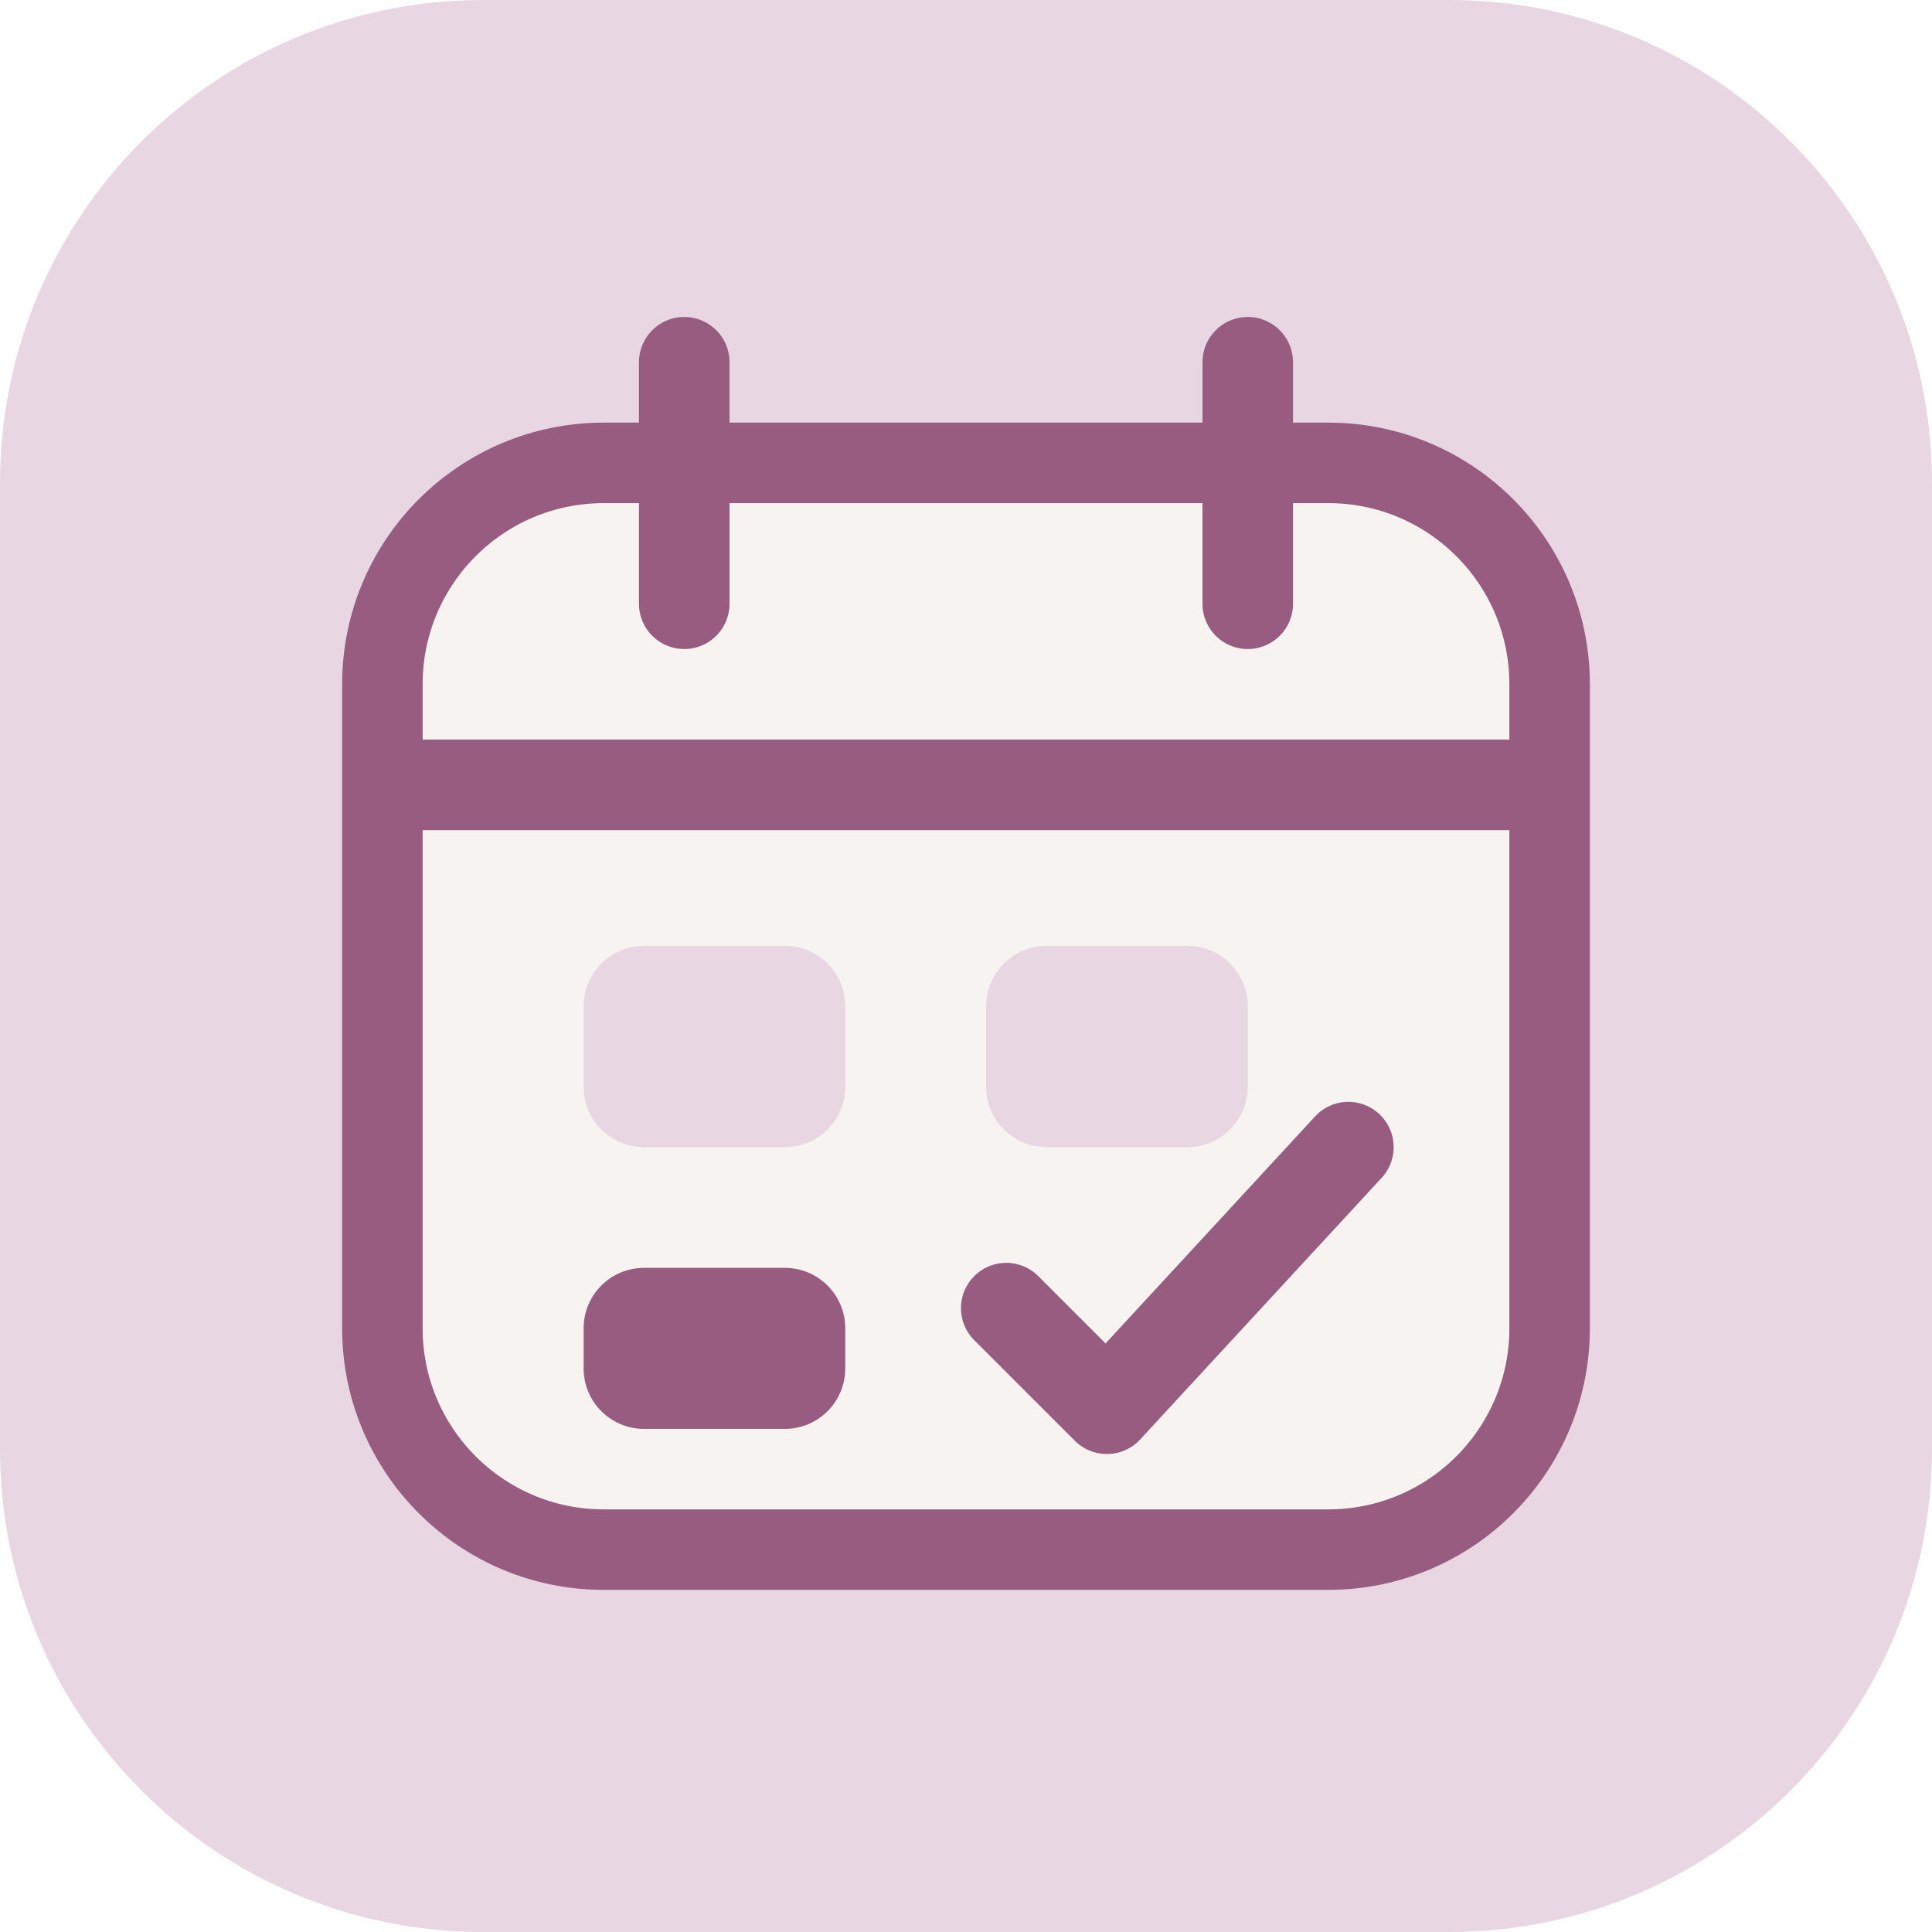
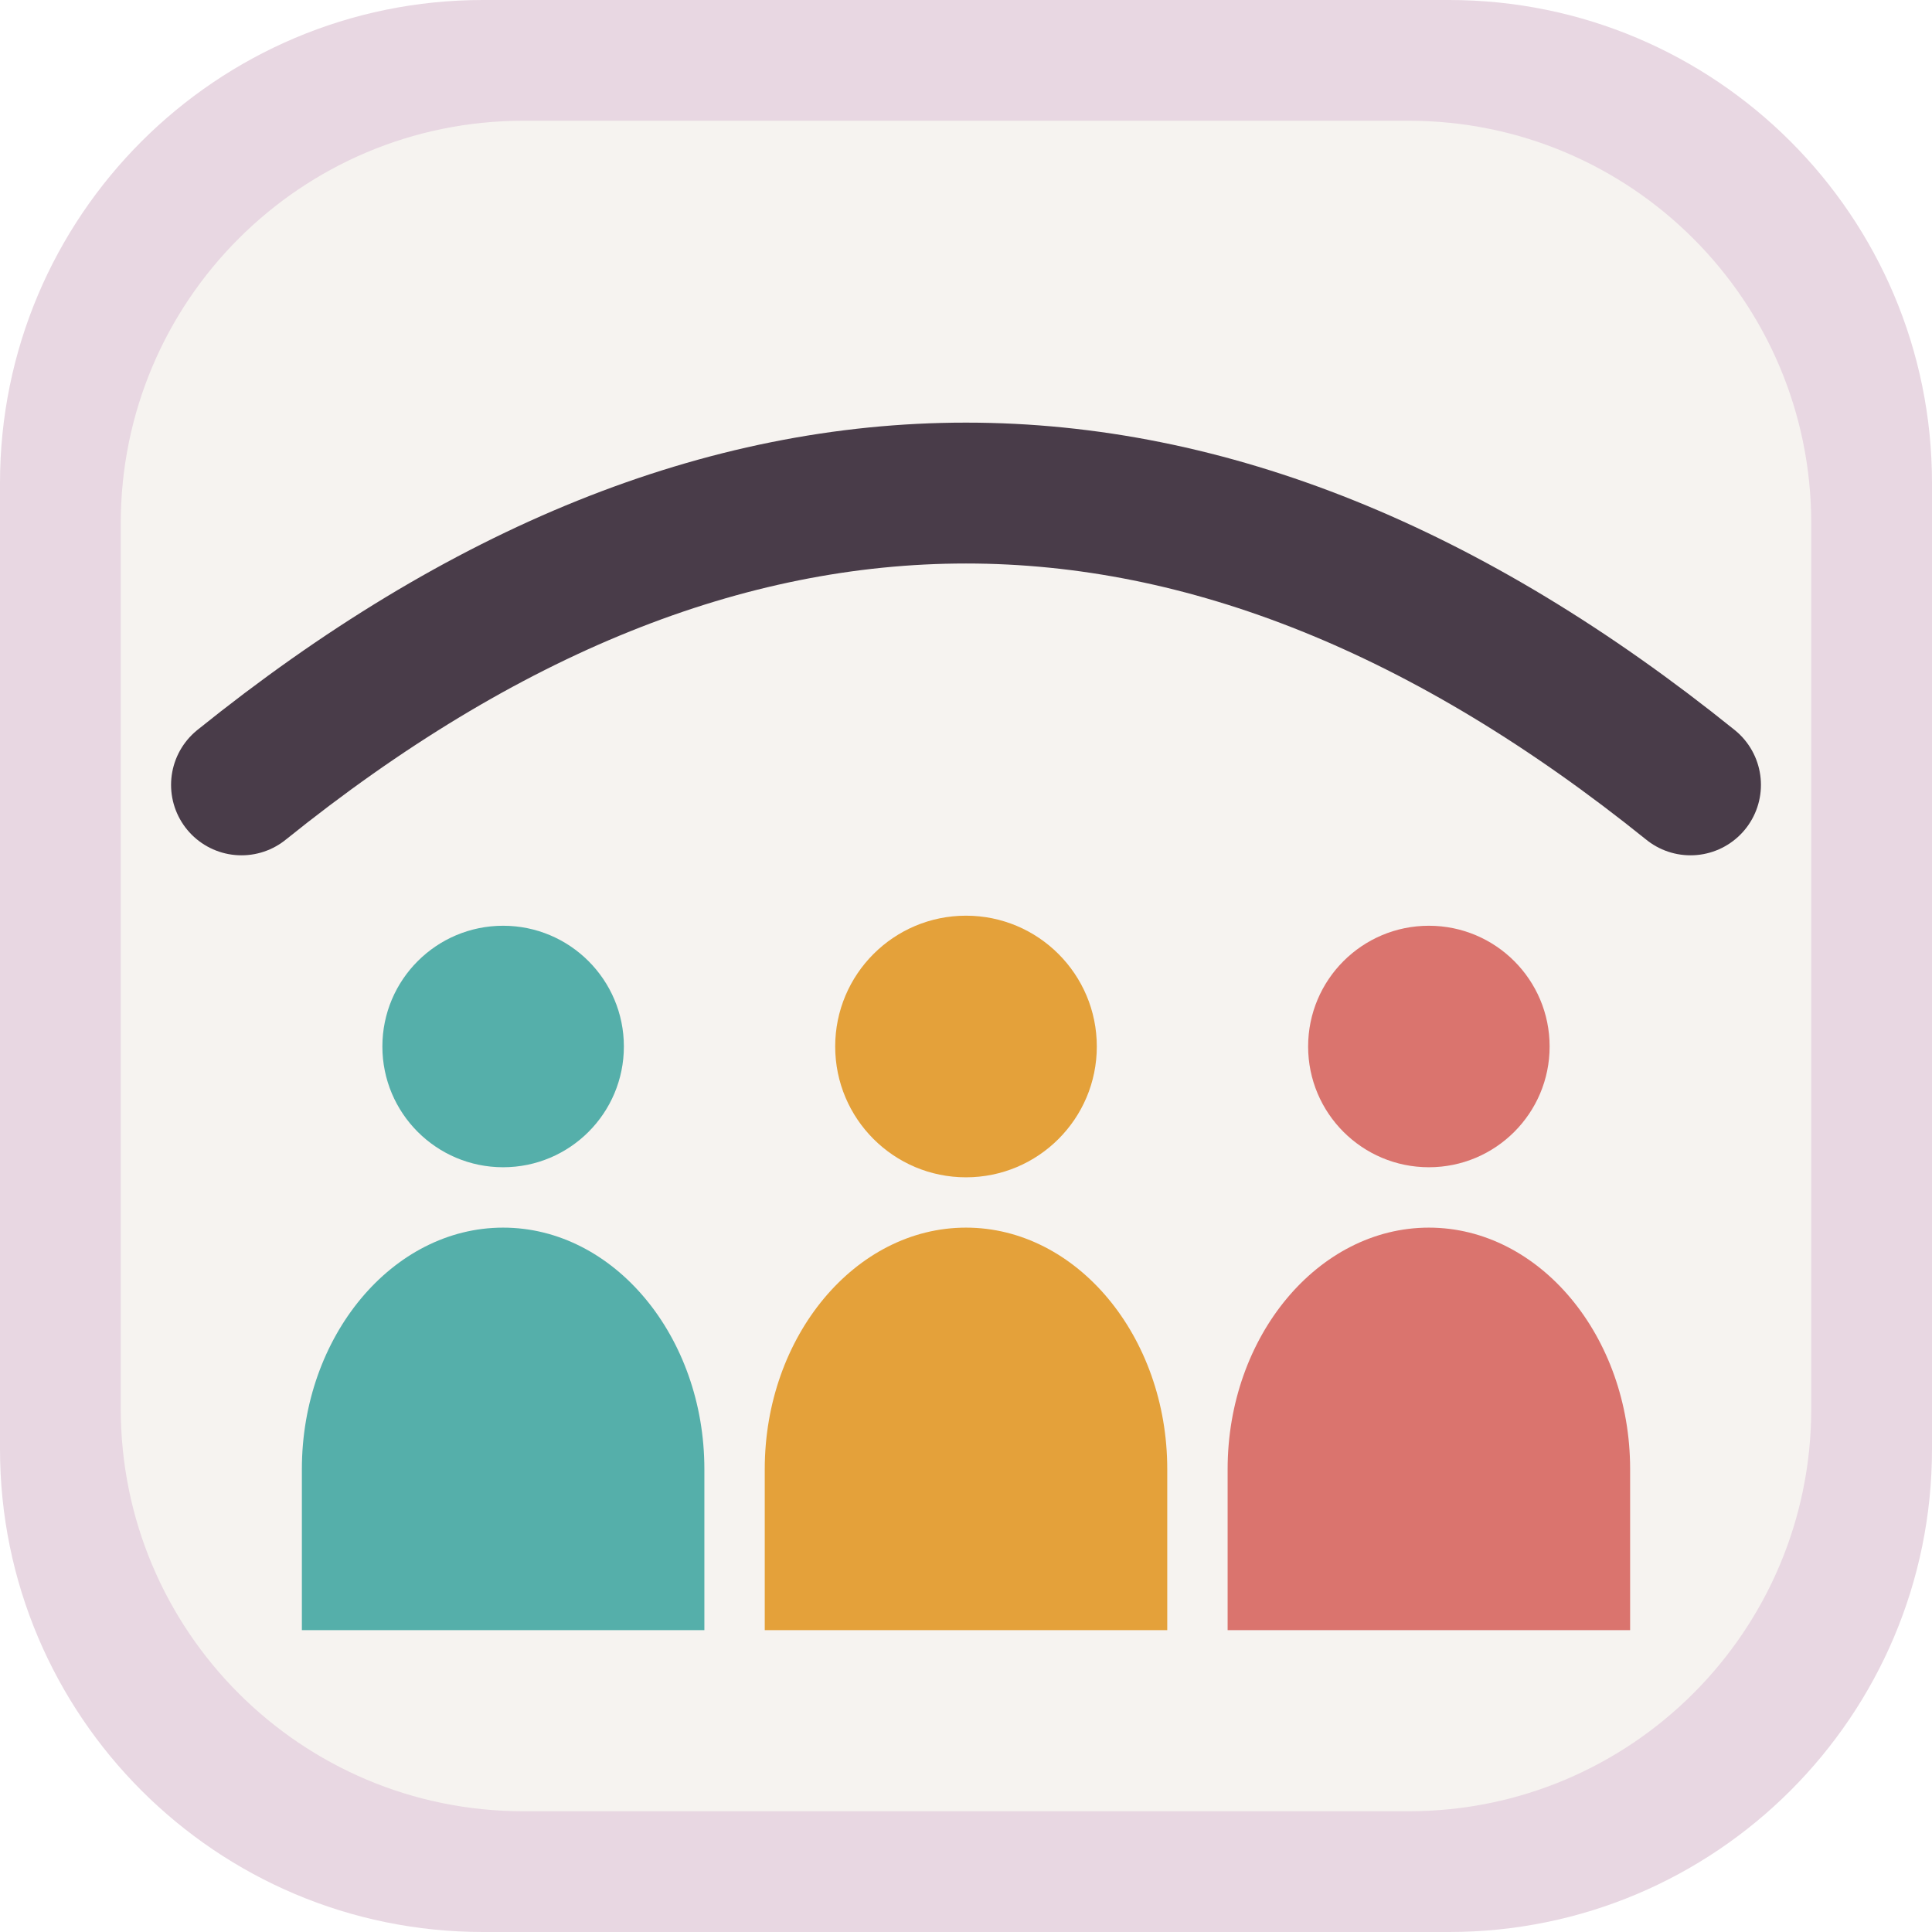
<svg xmlns="http://www.w3.org/2000/svg" viewBox="0 0 96 96" role="img" aria-labelledby="title">
  <rect width="96" height="96" rx="24" fill="#E8D7E2" />
-   <rect x="19" y="23" width="58" height="54" rx="11" fill="#F6F3F0" stroke="#975C80" stroke-width="4" />
-   <path d="M20 39h56M34 18v12M62 18v12" fill="none" stroke="#975C80" stroke-width="4.5" stroke-linecap="round" />
-   <rect x="29" y="47" width="13" height="10" rx="3" fill="#E8D7E2" />
-   <rect x="49" y="47" width="13" height="10" rx="3" fill="#E8D7E2" />
-   <rect x="29" y="63" width="13" height="8" rx="3" fill="#975C80" />
-   <path d="m50 65 5 5 12-13" fill="none" stroke="#975C80" stroke-width="4.5" stroke-linecap="round" stroke-linejoin="round" />
+   <rect x="6" y="6" width="84" height="84" rx="20" fill="#F6F3F0" />
+   <path d="M12 39Q48 10 84 39" fill="none" stroke="#493C49" stroke-width="7" stroke-linecap="round" />
+   <circle cx="25" cy="52" r="6" fill="#55AFAA" />
+   <circle cx="48" cy="52" r="6.5" fill="#E4A13A" />
+   <circle cx="71" cy="52" r="6" fill="#DA746E" />
+   <path d="M15 81v-8c0-6.6 4.5-12 10-12s10 5.4 10 12v8Z" fill="#55AFAA" />
+   <path d="M38 81v-8c0-6.6 4.5-12 10-12s10 5.4 10 12v8Z" fill="#E4A13A" />
+   <path d="M61 81v-8c0-6.6 4.5-12 10-12s10 5.4 10 12v8Z" fill="#DA746E" />
</svg>
